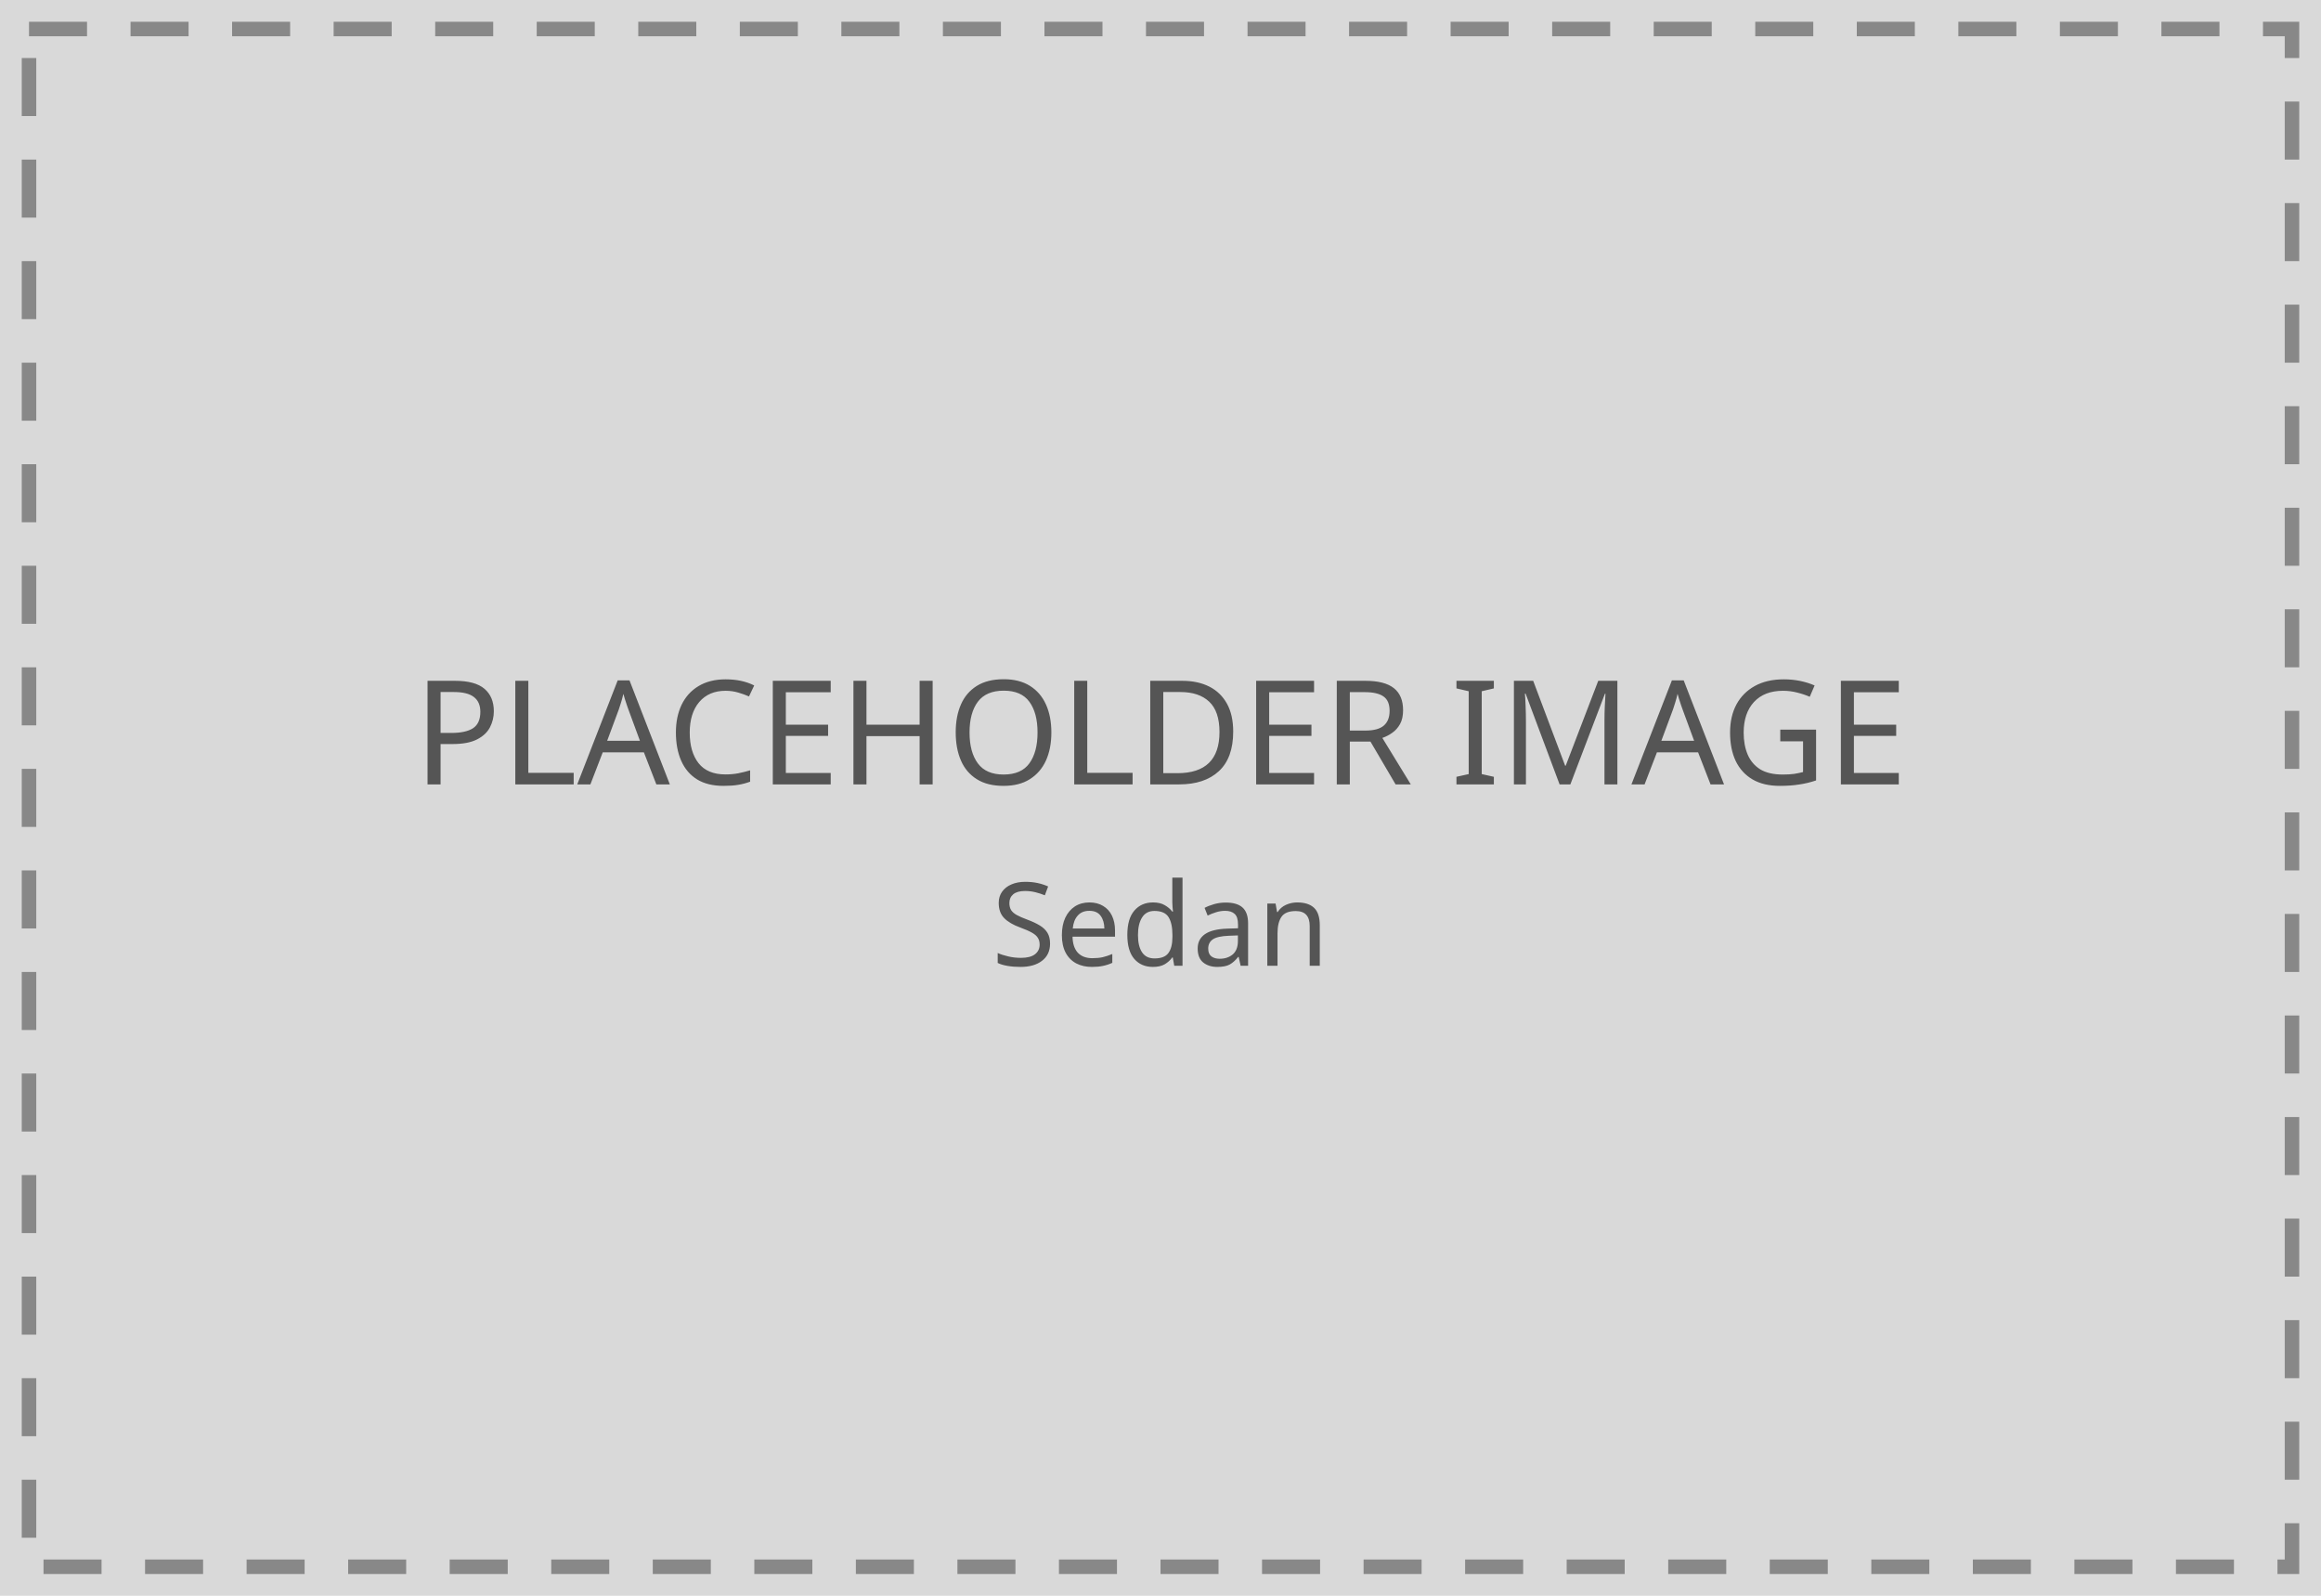
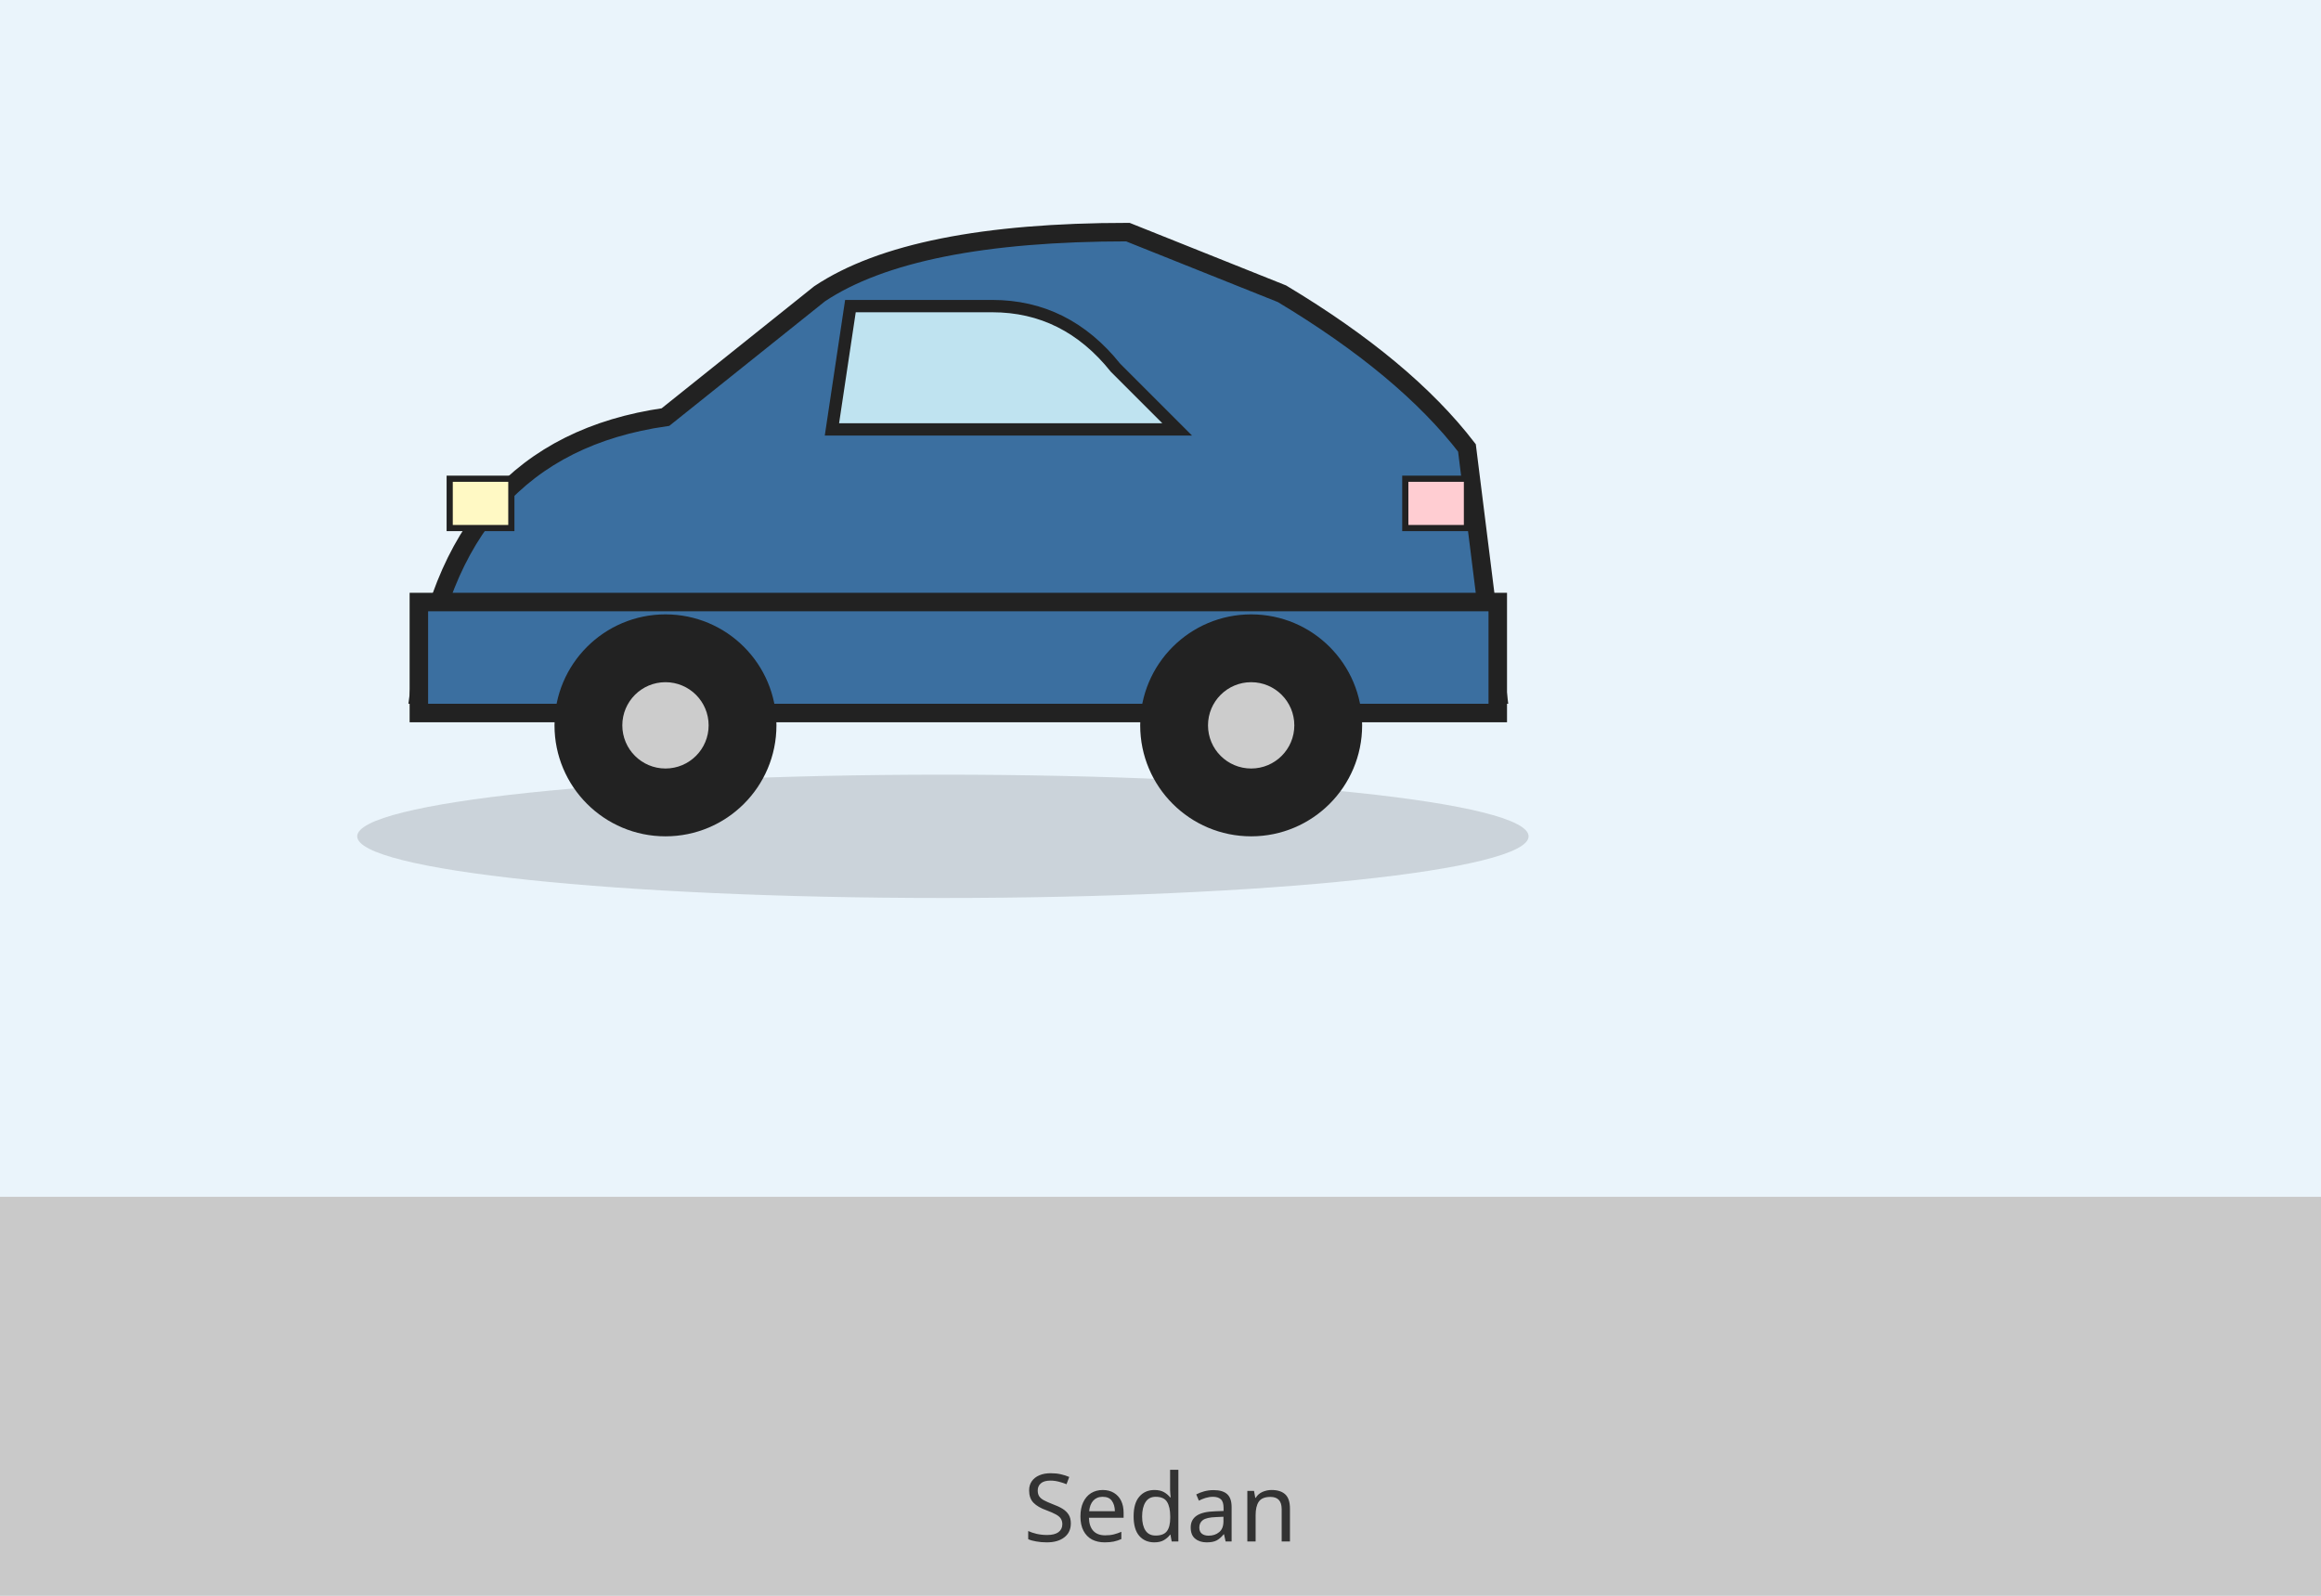
<svg xmlns="http://www.w3.org/2000/svg" width="320" height="220" viewBox="0 0 320 220">
-   <rect width="100%" height="100%" fill="#d9d9d9" />
-   <rect x="4" y="4" width="312" height="212" fill="none" stroke="#888" stroke-width="2" stroke-dasharray="8,6" />
-   <text x="50%" y="46%" dominant-baseline="middle" text-anchor="middle" font-family="sans-serif" font-size="20" fill="#555">PLACEHOLDER IMAGE</text>
-   <text x="50%" y="58%" dominant-baseline="middle" text-anchor="middle" font-family="sans-serif" font-size="16" fill="#555">Sedan</text>
+   <rect width="100%" height="100%" fill="#eaf4fb" />
+   <rect width="100%" height="55" y="165" fill="#c9c9c9" />
+   <g transform="translate(45.0,15.0) scale(0.85)">
+     <ellipse cx="100" cy="118" rx="95" ry="10" fill="#00000022" />
+     <path d="M15,95 Q20,55 55,50 L80,30 Q95,20 130,20 L155,30 Q175,42 185,55 L190,95 Z" fill="#3b6fa0" stroke="#222" stroke-width="3" />
+     <path d="M85,32 L108,32 Q120,32 128,42 L138,52 L82,52 Z" fill="#bfe3f0" stroke="#222" stroke-width="2" />
+     <rect x="15" y="80" width="175" height="18" fill="#3b6fa0" stroke="#222" stroke-width="3" />
+     <circle cx="55" cy="100" r="18" fill="#222" />
+     <circle cx="55" cy="100" r="7" fill="#ccc" />
+     <circle cx="150" cy="100" r="18" fill="#222" />
+     <circle cx="150" cy="100" r="7" fill="#ccc" />
+     <rect x="20" y="60" width="10" height="8" fill="#fff9c4" stroke="#222" stroke-width="1" />
+     <rect x="175" y="60" width="10" height="8" fill="#ffcdd2" stroke="#222" stroke-width="1" />
+   </g>
+   <text x="50%" y="208" dominant-baseline="middle" text-anchor="middle" font-family="sans-serif" font-size="13" fill="#333">Sedan</text>
</svg>
